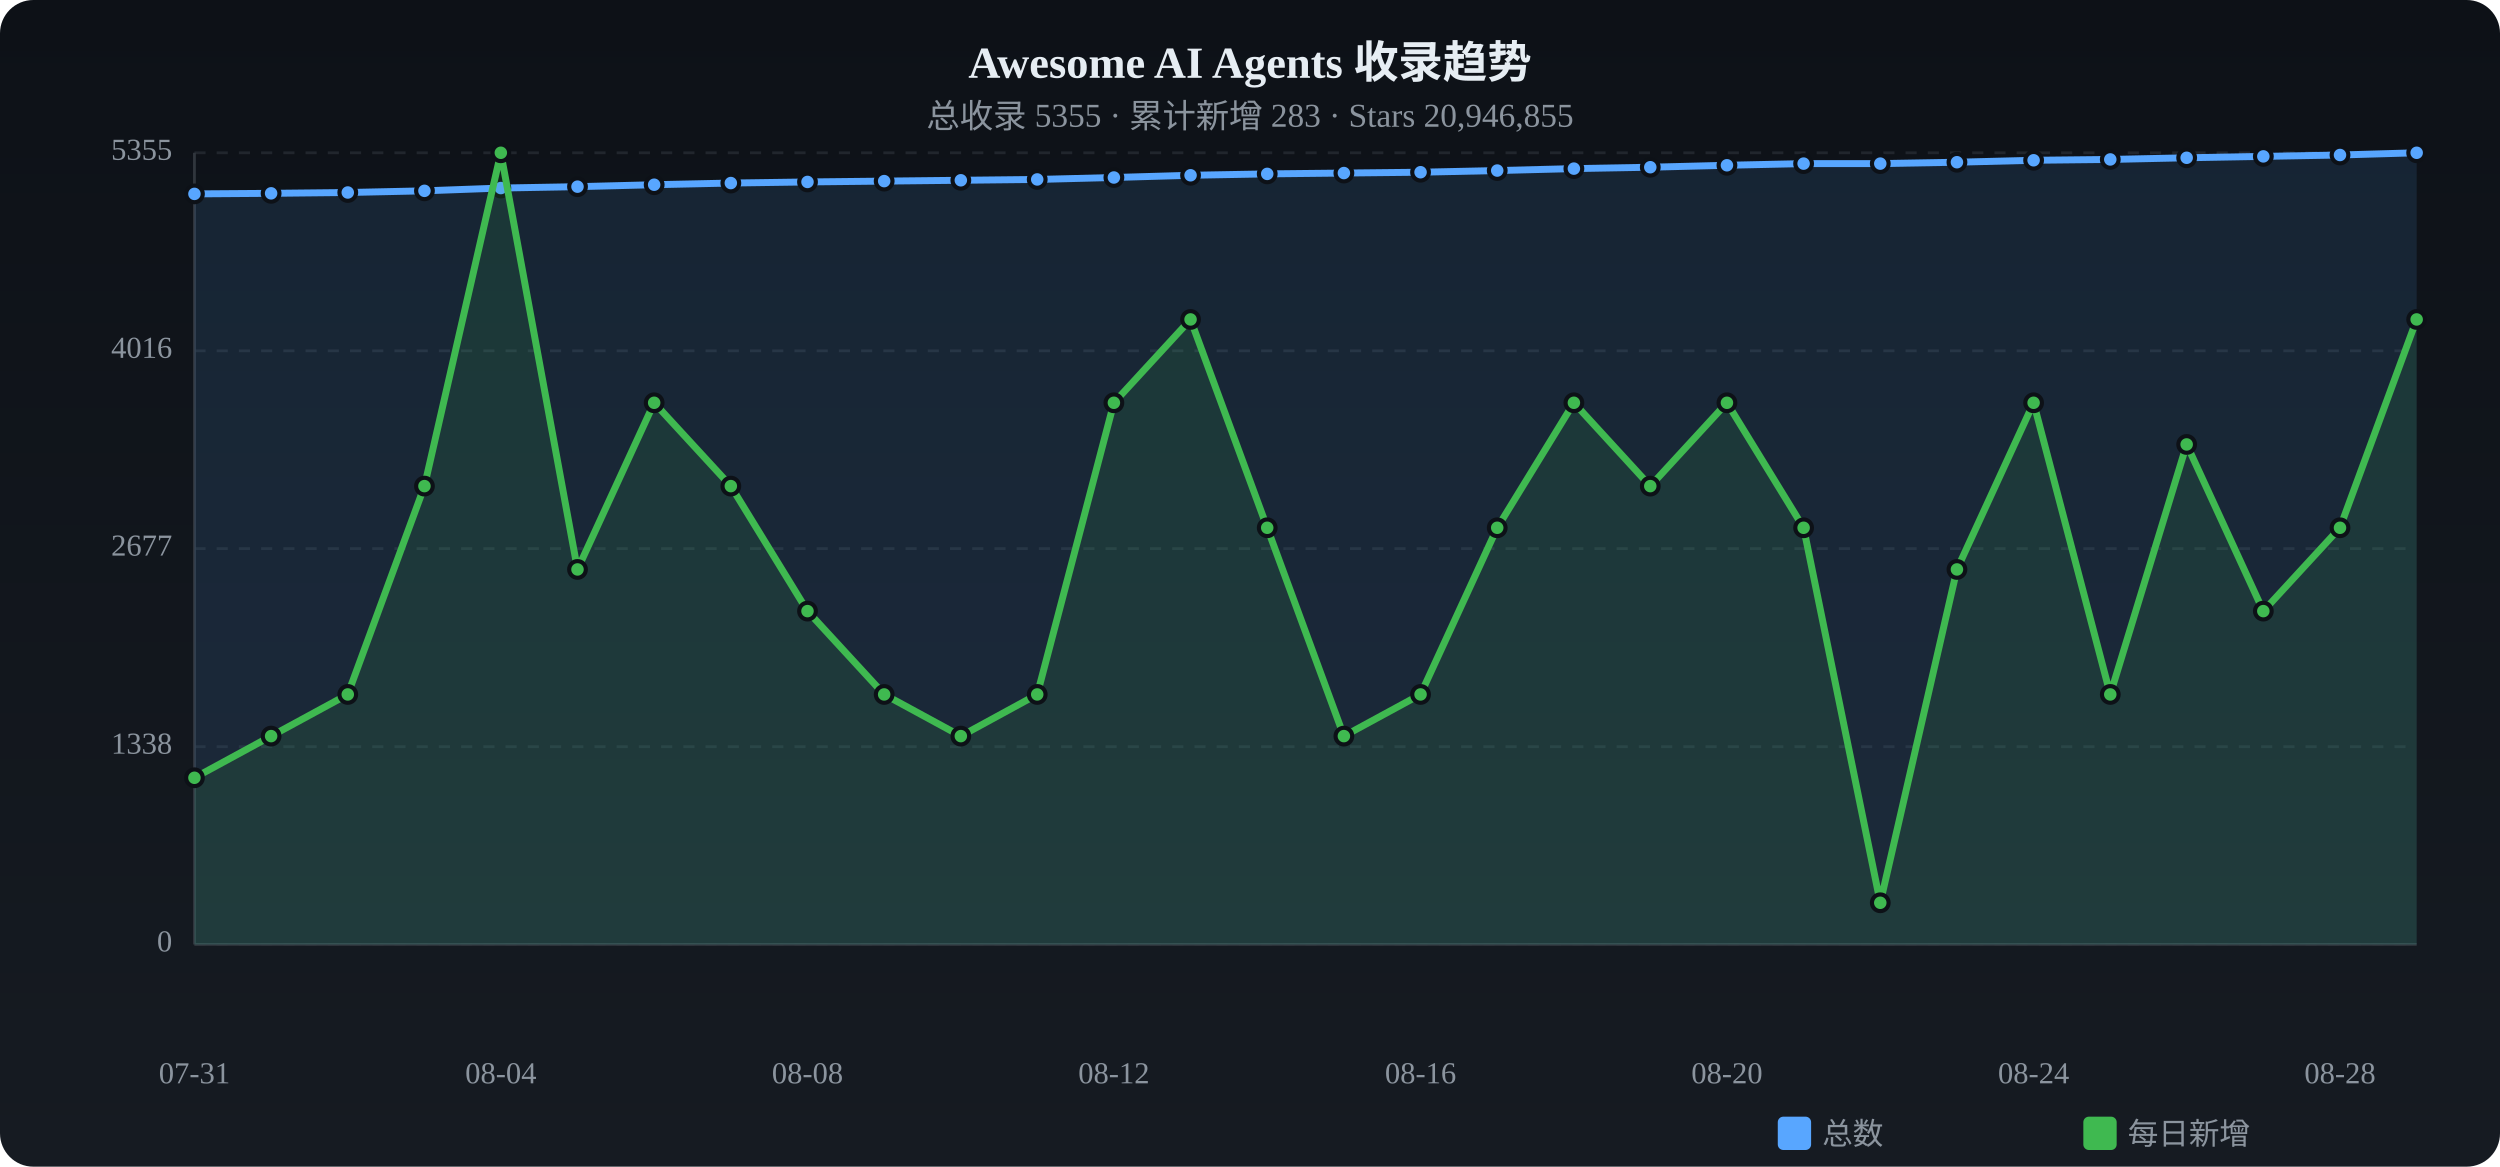
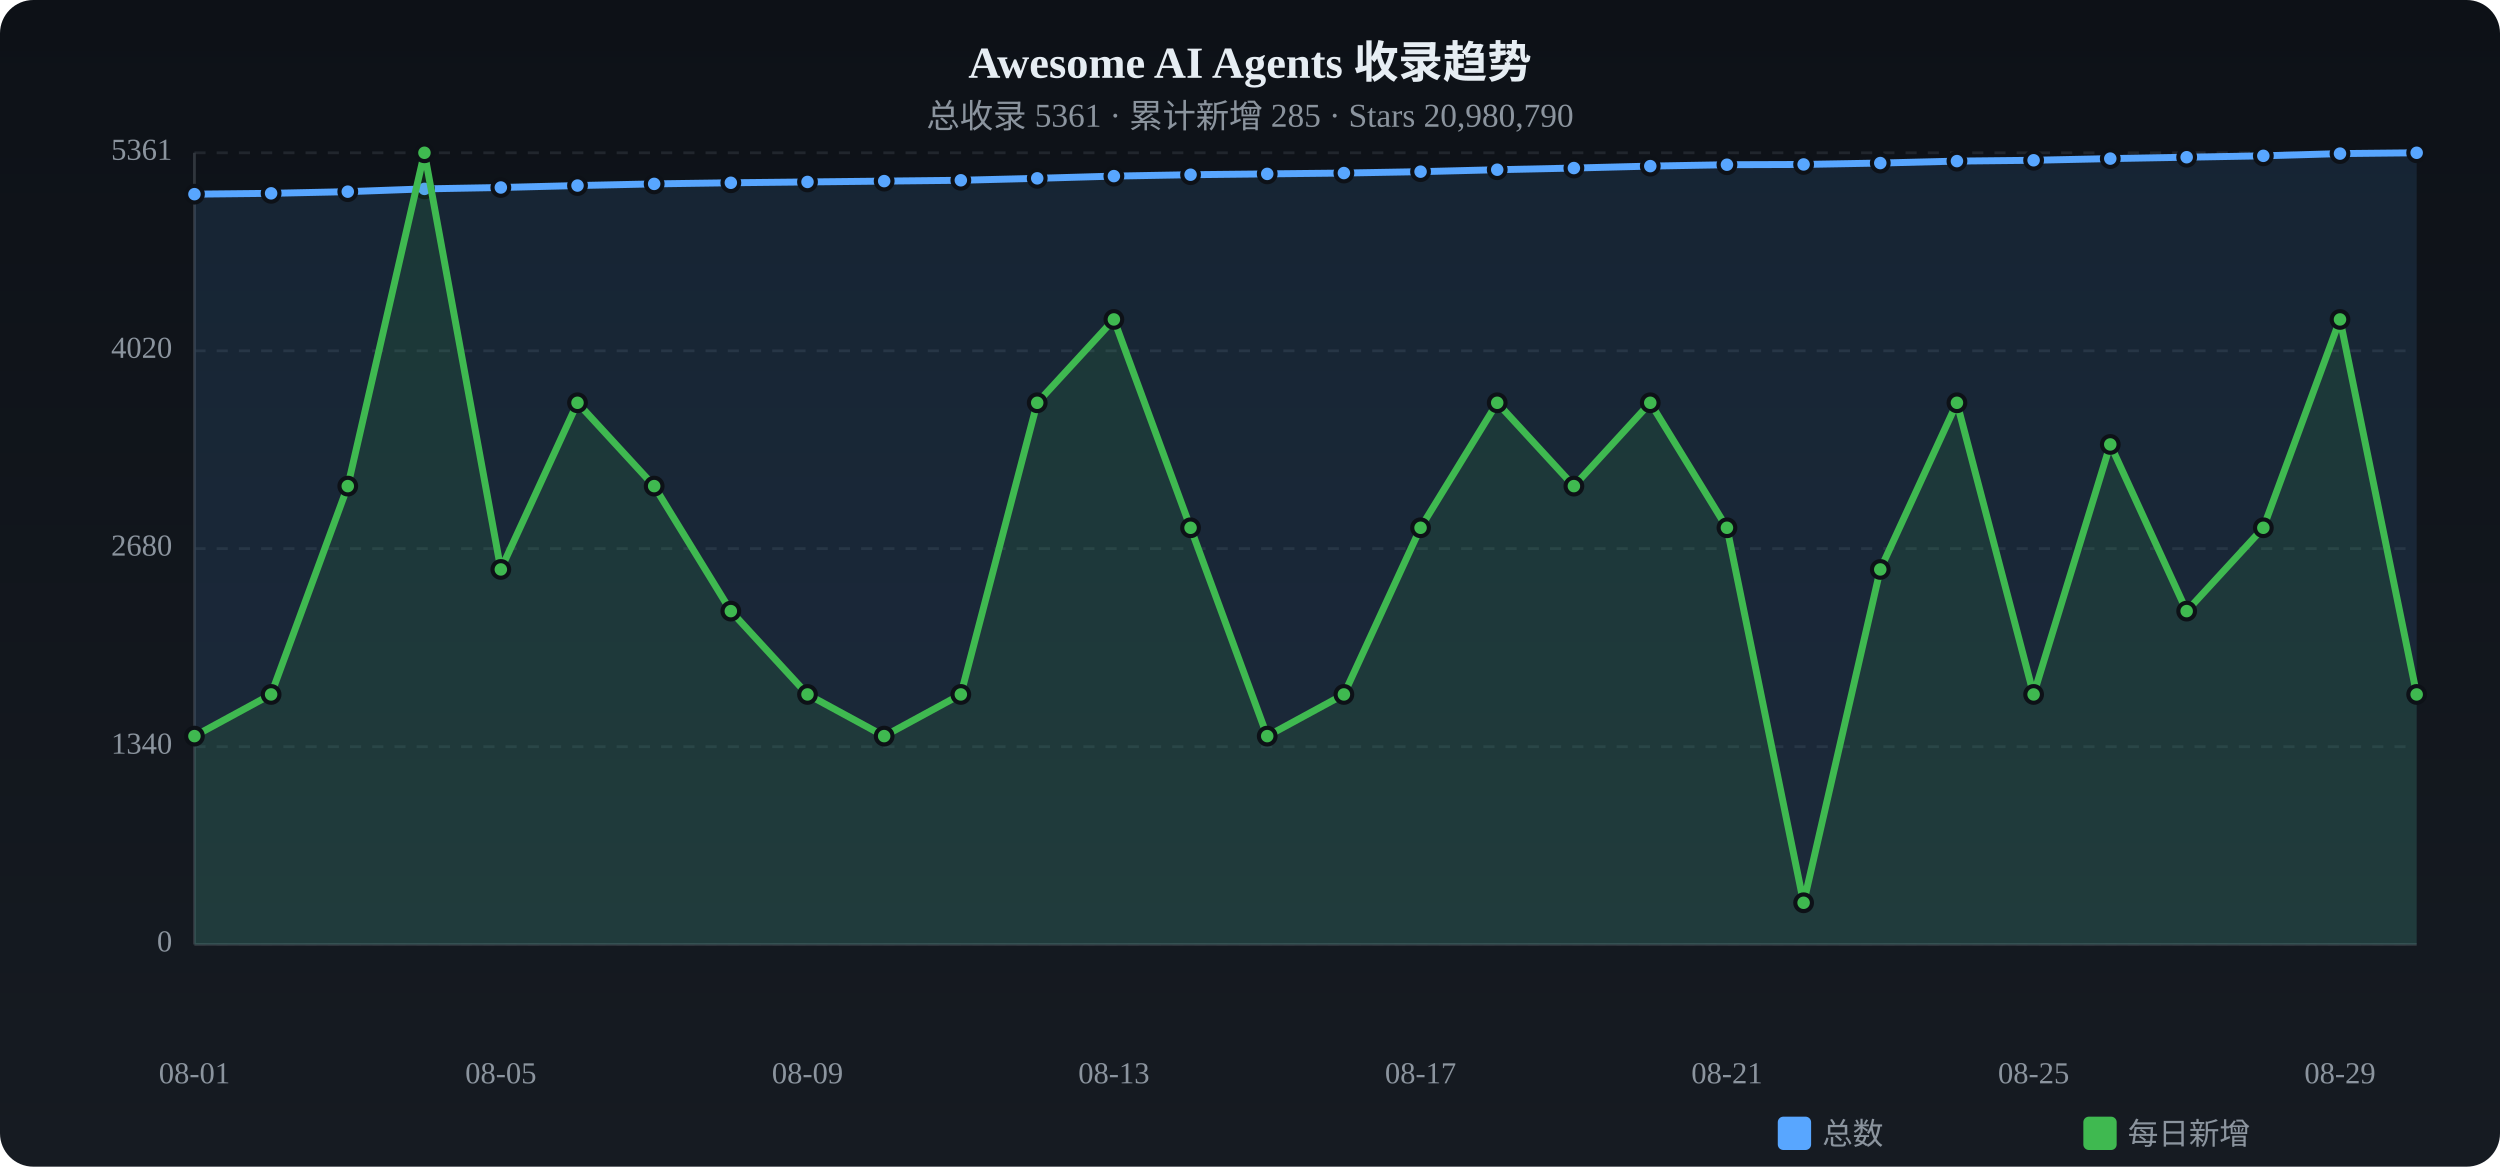
<svg xmlns="http://www.w3.org/2000/svg" viewBox="0 0 900 420" width="900" height="420">
  <defs>
    <linearGradient id="tbg" x1="0%" y1="0%" x2="0%" y2="100%">
      <stop offset="0%" stop-color="#0d1117" />
      <stop offset="100%" stop-color="#161b22" />
    </linearGradient>
  </defs>
  <rect width="900" height="420" rx="12" fill="url(#tbg)" />
  <text x="450.0" y="28" text-anchor="middle" fill="#e6edf3" font-size="16" font-weight="bold">Awesome AI Agents 收录趋势</text>
-   <text x="450.0" y="46" text-anchor="middle" fill="#8b949e" font-size="12">总收录 5355 · 累计新增 283 · Stars 20,946,855</text>
+   <text x="450.0" y="46" text-anchor="middle" fill="#8b949e" font-size="12">总收录 5361 · 累计新增 285 · Stars 20,980,790</text>
  <text x="62" y="340.0" text-anchor="end" fill="#8b949e" font-size="11" dominant-baseline="middle">0</text>
  <line x1="70" y1="340.0" x2="870" y2="340.0" stroke="#21262d" stroke-dasharray="4 4" />
-   <text x="62" y="268.8" text-anchor="end" fill="#8b949e" font-size="11" dominant-baseline="middle">1338</text>
+   <text x="62" y="268.8" text-anchor="end" fill="#8b949e" font-size="11" dominant-baseline="middle">1340</text>
  <line x1="70" y1="268.8" x2="870" y2="268.8" stroke="#21262d" stroke-dasharray="4 4" />
-   <text x="62" y="197.5" text-anchor="end" fill="#8b949e" font-size="11" dominant-baseline="middle">2677</text>
+   <text x="62" y="197.5" text-anchor="end" fill="#8b949e" font-size="11" dominant-baseline="middle">2680</text>
  <line x1="70" y1="197.5" x2="870" y2="197.5" stroke="#21262d" stroke-dasharray="4 4" />
-   <text x="62" y="126.3" text-anchor="end" fill="#8b949e" font-size="11" dominant-baseline="middle">4016</text>
+   <text x="62" y="126.3" text-anchor="end" fill="#8b949e" font-size="11" dominant-baseline="middle">4020</text>
  <line x1="70" y1="126.3" x2="870" y2="126.3" stroke="#21262d" stroke-dasharray="4 4" />
-   <text x="62" y="55.0" text-anchor="end" fill="#8b949e" font-size="11" dominant-baseline="middle">5355</text>
+   <text x="62" y="55.0" text-anchor="end" fill="#8b949e" font-size="11" dominant-baseline="middle">5361</text>
  <line x1="70" y1="55.0" x2="870" y2="55.0" stroke="#21262d" stroke-dasharray="4 4" />
  <line x1="70" y1="55" x2="70" y2="340" stroke="#30363d" />
  <line x1="70" y1="340" x2="870" y2="340" stroke="#30363d" />
-   <path d="M70.0,69.8 L97.6,69.6 L125.2,69.3 L152.8,68.7 L180.3,67.7 L207.9,67.2 L235.5,66.5 L263.1,65.9 L290.7,65.5 L318.3,65.2 L345.9,64.9 L373.4,64.6 L401.0,63.9 L428.6,63.1 L456.2,62.6 L483.8,62.3 L511.4,62.0 L539.0,61.4 L566.6,60.7 L594.1,60.2 L621.7,59.5 L649.3,58.9 L676.9,58.9 L704.5,58.4 L732.1,57.7 L759.7,57.4 L787.2,56.8 L814.8,56.3 L842.4,55.8 L870.0,55.0 L870.0,340 L70.0,340 Z" fill="#58a6ff" opacity="0.12" />
-   <polyline points="70.0,69.8 97.6,69.6 125.2,69.3 152.8,68.7 180.3,67.7 207.9,67.2 235.5,66.5 263.1,65.9 290.7,65.5 318.3,65.2 345.9,64.9 373.4,64.6 401.0,63.9 428.6,63.1 456.2,62.6 483.8,62.3 511.4,62.0 539.0,61.4 566.6,60.7 594.1,60.2 621.7,59.5 649.3,58.9 676.9,58.9 704.5,58.4 732.1,57.7 759.7,57.4 787.2,56.8 814.8,56.3 842.4,55.8 870.0,55.0" fill="none" stroke="#58a6ff" stroke-width="2.5" stroke-linecap="round" stroke-linejoin="round" />
-   <circle cx="70.0" cy="69.8" r="3" fill="#58a6ff" stroke="#0d1117" stroke-width="1.5" />
+   <path d="M70.0,69.9 L97.6,69.6 L125.2,69.0 L152.8,68.0 L180.3,67.5 L207.9,66.8 L235.5,66.2 L263.1,65.8 L290.7,65.5 L318.3,65.2 L345.9,64.9 L373.4,64.2 L401.0,63.4 L428.6,62.9 L456.2,62.6 L483.8,62.3 L511.4,61.8 L539.0,61.1 L566.6,60.5 L594.1,59.8 L621.7,59.3 L649.3,59.2 L676.9,58.7 L704.5,58.0 L732.1,57.7 L759.7,57.1 L787.2,56.6 L814.8,56.1 L842.4,55.3 L870.0,55.0 L870.0,340 L70.0,340 Z" fill="#58a6ff" opacity="0.12" />
+   <polyline points="70.0,69.9 97.6,69.6 125.2,69.0 152.8,68.0 180.3,67.5 207.9,66.8 235.5,66.2 263.1,65.8 290.7,65.5 318.3,65.2 345.9,64.9 373.4,64.2 401.0,63.4 428.6,62.9 456.2,62.6 483.8,62.3 511.4,61.8 539.0,61.1 566.6,60.5 594.1,59.8 621.7,59.3 649.3,59.2 676.9,58.7 704.5,58.0 732.1,57.7 759.7,57.1 787.2,56.6 814.8,56.1 842.4,55.3 870.0,55.0" fill="none" stroke="#58a6ff" stroke-width="2.5" stroke-linecap="round" stroke-linejoin="round" />
+   <circle cx="70.0" cy="69.9" r="3" fill="#58a6ff" stroke="#0d1117" stroke-width="1.5" />
  <circle cx="97.6" cy="69.6" r="3" fill="#58a6ff" stroke="#0d1117" stroke-width="1.5" />
-   <circle cx="125.2" cy="69.3" r="3" fill="#58a6ff" stroke="#0d1117" stroke-width="1.5" />
-   <circle cx="152.8" cy="68.7" r="3" fill="#58a6ff" stroke="#0d1117" stroke-width="1.5" />
-   <circle cx="180.3" cy="67.7" r="3" fill="#58a6ff" stroke="#0d1117" stroke-width="1.5" />
-   <circle cx="207.9" cy="67.2" r="3" fill="#58a6ff" stroke="#0d1117" stroke-width="1.5" />
-   <circle cx="235.5" cy="66.5" r="3" fill="#58a6ff" stroke="#0d1117" stroke-width="1.5" />
-   <circle cx="263.1" cy="65.9" r="3" fill="#58a6ff" stroke="#0d1117" stroke-width="1.5" />
+   <circle cx="125.2" cy="69.0" r="3" fill="#58a6ff" stroke="#0d1117" stroke-width="1.5" />
+   <circle cx="152.8" cy="68.0" r="3" fill="#58a6ff" stroke="#0d1117" stroke-width="1.5" />
+   <circle cx="180.3" cy="67.5" r="3" fill="#58a6ff" stroke="#0d1117" stroke-width="1.5" />
+   <circle cx="207.9" cy="66.8" r="3" fill="#58a6ff" stroke="#0d1117" stroke-width="1.5" />
+   <circle cx="235.5" cy="66.2" r="3" fill="#58a6ff" stroke="#0d1117" stroke-width="1.5" />
+   <circle cx="263.1" cy="65.8" r="3" fill="#58a6ff" stroke="#0d1117" stroke-width="1.5" />
  <circle cx="290.7" cy="65.5" r="3" fill="#58a6ff" stroke="#0d1117" stroke-width="1.5" />
  <circle cx="318.3" cy="65.2" r="3" fill="#58a6ff" stroke="#0d1117" stroke-width="1.5" />
  <circle cx="345.9" cy="64.9" r="3" fill="#58a6ff" stroke="#0d1117" stroke-width="1.5" />
-   <circle cx="373.4" cy="64.6" r="3" fill="#58a6ff" stroke="#0d1117" stroke-width="1.5" />
-   <circle cx="401.0" cy="63.9" r="3" fill="#58a6ff" stroke="#0d1117" stroke-width="1.5" />
-   <circle cx="428.6" cy="63.1" r="3" fill="#58a6ff" stroke="#0d1117" stroke-width="1.5" />
+   <circle cx="373.4" cy="64.2" r="3" fill="#58a6ff" stroke="#0d1117" stroke-width="1.5" />
+   <circle cx="401.0" cy="63.4" r="3" fill="#58a6ff" stroke="#0d1117" stroke-width="1.5" />
+   <circle cx="428.6" cy="62.9" r="3" fill="#58a6ff" stroke="#0d1117" stroke-width="1.5" />
  <circle cx="456.2" cy="62.6" r="3" fill="#58a6ff" stroke="#0d1117" stroke-width="1.5" />
  <circle cx="483.8" cy="62.3" r="3" fill="#58a6ff" stroke="#0d1117" stroke-width="1.5" />
-   <circle cx="511.4" cy="62.0" r="3" fill="#58a6ff" stroke="#0d1117" stroke-width="1.5" />
-   <circle cx="539.0" cy="61.4" r="3" fill="#58a6ff" stroke="#0d1117" stroke-width="1.5" />
-   <circle cx="566.6" cy="60.7" r="3" fill="#58a6ff" stroke="#0d1117" stroke-width="1.5" />
-   <circle cx="594.1" cy="60.2" r="3" fill="#58a6ff" stroke="#0d1117" stroke-width="1.5" />
-   <circle cx="621.7" cy="59.5" r="3" fill="#58a6ff" stroke="#0d1117" stroke-width="1.5" />
-   <circle cx="649.3" cy="58.9" r="3" fill="#58a6ff" stroke="#0d1117" stroke-width="1.5" />
-   <circle cx="676.9" cy="58.9" r="3" fill="#58a6ff" stroke="#0d1117" stroke-width="1.5" />
-   <circle cx="704.5" cy="58.4" r="3" fill="#58a6ff" stroke="#0d1117" stroke-width="1.5" />
+   <circle cx="511.4" cy="61.8" r="3" fill="#58a6ff" stroke="#0d1117" stroke-width="1.5" />
+   <circle cx="539.0" cy="61.1" r="3" fill="#58a6ff" stroke="#0d1117" stroke-width="1.5" />
+   <circle cx="566.6" cy="60.5" r="3" fill="#58a6ff" stroke="#0d1117" stroke-width="1.5" />
+   <circle cx="594.1" cy="59.8" r="3" fill="#58a6ff" stroke="#0d1117" stroke-width="1.5" />
+   <circle cx="621.7" cy="59.3" r="3" fill="#58a6ff" stroke="#0d1117" stroke-width="1.5" />
+   <circle cx="649.3" cy="59.2" r="3" fill="#58a6ff" stroke="#0d1117" stroke-width="1.5" />
+   <circle cx="676.9" cy="58.7" r="3" fill="#58a6ff" stroke="#0d1117" stroke-width="1.5" />
+   <circle cx="704.5" cy="58.0" r="3" fill="#58a6ff" stroke="#0d1117" stroke-width="1.5" />
  <circle cx="732.1" cy="57.7" r="3" fill="#58a6ff" stroke="#0d1117" stroke-width="1.5" />
-   <circle cx="759.7" cy="57.4" r="3" fill="#58a6ff" stroke="#0d1117" stroke-width="1.5" />
-   <circle cx="787.2" cy="56.8" r="3" fill="#58a6ff" stroke="#0d1117" stroke-width="1.5" />
-   <circle cx="814.8" cy="56.3" r="3" fill="#58a6ff" stroke="#0d1117" stroke-width="1.5" />
-   <circle cx="842.4" cy="55.8" r="3" fill="#58a6ff" stroke="#0d1117" stroke-width="1.5" />
+   <circle cx="759.7" cy="57.1" r="3" fill="#58a6ff" stroke="#0d1117" stroke-width="1.5" />
+   <circle cx="787.2" cy="56.6" r="3" fill="#58a6ff" stroke="#0d1117" stroke-width="1.5" />
+   <circle cx="814.8" cy="56.1" r="3" fill="#58a6ff" stroke="#0d1117" stroke-width="1.5" />
+   <circle cx="842.4" cy="55.3" r="3" fill="#58a6ff" stroke="#0d1117" stroke-width="1.5" />
  <circle cx="870.0" cy="55.0" r="3" fill="#58a6ff" stroke="#0d1117" stroke-width="1.5" />
-   <path d="M70.0,280.0 L97.6,265.0 L125.2,250.0 L152.8,175.0 L180.3,55.0 L207.9,205.0 L235.5,145.0 L263.1,175.0 L290.7,220.0 L318.3,250.0 L345.9,265.0 L373.4,250.0 L401.0,145.0 L428.6,115.0 L456.2,190.0 L483.8,265.0 L511.4,250.0 L539.0,190.0 L566.6,145.0 L594.1,175.0 L621.7,145.0 L649.3,190.0 L676.9,325.0 L704.5,205.0 L732.1,145.0 L759.7,250.0 L787.2,160.0 L814.8,220.0 L842.4,190.0 L870.0,115.0 L870.0,340 L70.0,340 Z" fill="#3fb950" opacity="0.12" />
-   <polyline points="70.0,280.0 97.6,265.0 125.2,250.0 152.8,175.0 180.3,55.0 207.9,205.0 235.5,145.0 263.1,175.0 290.7,220.0 318.3,250.0 345.9,265.0 373.4,250.0 401.0,145.0 428.6,115.0 456.2,190.0 483.8,265.0 511.4,250.0 539.0,190.0 566.6,145.0 594.1,175.0 621.7,145.0 649.3,190.0 676.9,325.0 704.5,205.0 732.1,145.0 759.7,250.0 787.2,160.0 814.8,220.0 842.4,190.0 870.0,115.0" fill="none" stroke="#3fb950" stroke-width="2.5" stroke-linecap="round" stroke-linejoin="round" />
-   <circle cx="70.0" cy="280.0" r="3" fill="#3fb950" stroke="#0d1117" stroke-width="1.5" />
-   <circle cx="97.6" cy="265.0" r="3" fill="#3fb950" stroke="#0d1117" stroke-width="1.5" />
-   <circle cx="125.2" cy="250.0" r="3" fill="#3fb950" stroke="#0d1117" stroke-width="1.5" />
-   <circle cx="152.8" cy="175.0" r="3" fill="#3fb950" stroke="#0d1117" stroke-width="1.5" />
-   <circle cx="180.3" cy="55.0" r="3" fill="#3fb950" stroke="#0d1117" stroke-width="1.5" />
-   <circle cx="207.9" cy="205.0" r="3" fill="#3fb950" stroke="#0d1117" stroke-width="1.5" />
-   <circle cx="235.5" cy="145.0" r="3" fill="#3fb950" stroke="#0d1117" stroke-width="1.5" />
-   <circle cx="263.1" cy="175.0" r="3" fill="#3fb950" stroke="#0d1117" stroke-width="1.5" />
-   <circle cx="290.7" cy="220.0" r="3" fill="#3fb950" stroke="#0d1117" stroke-width="1.5" />
-   <circle cx="318.3" cy="250.0" r="3" fill="#3fb950" stroke="#0d1117" stroke-width="1.5" />
-   <circle cx="345.9" cy="265.0" r="3" fill="#3fb950" stroke="#0d1117" stroke-width="1.5" />
-   <circle cx="373.4" cy="250.0" r="3" fill="#3fb950" stroke="#0d1117" stroke-width="1.5" />
-   <circle cx="401.0" cy="145.0" r="3" fill="#3fb950" stroke="#0d1117" stroke-width="1.5" />
-   <circle cx="428.6" cy="115.0" r="3" fill="#3fb950" stroke="#0d1117" stroke-width="1.5" />
-   <circle cx="456.2" cy="190.0" r="3" fill="#3fb950" stroke="#0d1117" stroke-width="1.5" />
-   <circle cx="483.8" cy="265.0" r="3" fill="#3fb950" stroke="#0d1117" stroke-width="1.5" />
-   <circle cx="511.4" cy="250.0" r="3" fill="#3fb950" stroke="#0d1117" stroke-width="1.5" />
-   <circle cx="539.0" cy="190.0" r="3" fill="#3fb950" stroke="#0d1117" stroke-width="1.5" />
-   <circle cx="566.6" cy="145.0" r="3" fill="#3fb950" stroke="#0d1117" stroke-width="1.5" />
-   <circle cx="594.1" cy="175.0" r="3" fill="#3fb950" stroke="#0d1117" stroke-width="1.5" />
-   <circle cx="621.7" cy="145.0" r="3" fill="#3fb950" stroke="#0d1117" stroke-width="1.5" />
-   <circle cx="649.3" cy="190.0" r="3" fill="#3fb950" stroke="#0d1117" stroke-width="1.5" />
-   <circle cx="676.9" cy="325.0" r="3" fill="#3fb950" stroke="#0d1117" stroke-width="1.5" />
-   <circle cx="704.5" cy="205.0" r="3" fill="#3fb950" stroke="#0d1117" stroke-width="1.5" />
-   <circle cx="732.1" cy="145.0" r="3" fill="#3fb950" stroke="#0d1117" stroke-width="1.5" />
-   <circle cx="759.7" cy="250.0" r="3" fill="#3fb950" stroke="#0d1117" stroke-width="1.5" />
-   <circle cx="787.2" cy="160.0" r="3" fill="#3fb950" stroke="#0d1117" stroke-width="1.5" />
-   <circle cx="814.8" cy="220.0" r="3" fill="#3fb950" stroke="#0d1117" stroke-width="1.5" />
-   <circle cx="842.4" cy="190.0" r="3" fill="#3fb950" stroke="#0d1117" stroke-width="1.5" />
-   <circle cx="870.0" cy="115.0" r="3" fill="#3fb950" stroke="#0d1117" stroke-width="1.5" />
-   <text x="70.0" y="390" text-anchor="middle" fill="#8b949e" font-size="11">07-31</text>
-   <text x="180.3" y="390" text-anchor="middle" fill="#8b949e" font-size="11">08-04</text>
-   <text x="290.7" y="390" text-anchor="middle" fill="#8b949e" font-size="11">08-08</text>
-   <text x="401.0" y="390" text-anchor="middle" fill="#8b949e" font-size="11">08-12</text>
-   <text x="511.4" y="390" text-anchor="middle" fill="#8b949e" font-size="11">08-16</text>
-   <text x="621.7" y="390" text-anchor="middle" fill="#8b949e" font-size="11">08-20</text>
-   <text x="732.1" y="390" text-anchor="middle" fill="#8b949e" font-size="11">08-24</text>
-   <text x="842.4" y="390" text-anchor="middle" fill="#8b949e" font-size="11">08-28</text>
+   <path d="M70.0,265.0 L97.6,250.0 L125.2,175.0 L152.8,55.0 L180.3,205.0 L207.9,145.0 L235.5,175.0 L263.1,220.0 L290.7,250.0 L318.3,265.0 L345.9,250.0 L373.4,145.0 L401.0,115.0 L428.6,190.0 L456.2,265.0 L483.8,250.0 L511.4,190.0 L539.0,145.0 L566.6,175.0 L594.1,145.0 L621.7,190.0 L649.3,325.0 L676.9,205.0 L704.5,145.0 L732.1,250.0 L759.7,160.0 L787.2,220.0 L814.8,190.0 L842.4,115.0 L870.0,250.0 L870.0,340 L70.0,340 Z" fill="#3fb950" opacity="0.12" />
+   <polyline points="70.0,265.0 97.6,250.0 125.2,175.0 152.8,55.0 180.3,205.0 207.9,145.0 235.5,175.0 263.1,220.0 290.7,250.0 318.3,265.0 345.9,250.0 373.4,145.0 401.0,115.0 428.6,190.0 456.2,265.0 483.8,250.0 511.4,190.0 539.0,145.0 566.6,175.0 594.1,145.0 621.7,190.0 649.3,325.0 676.9,205.0 704.5,145.0 732.1,250.0 759.7,160.0 787.2,220.0 814.8,190.0 842.4,115.0 870.0,250.0" fill="none" stroke="#3fb950" stroke-width="2.5" stroke-linecap="round" stroke-linejoin="round" />
+   <circle cx="70.0" cy="265.0" r="3" fill="#3fb950" stroke="#0d1117" stroke-width="1.5" />
+   <circle cx="97.6" cy="250.0" r="3" fill="#3fb950" stroke="#0d1117" stroke-width="1.5" />
+   <circle cx="125.2" cy="175.0" r="3" fill="#3fb950" stroke="#0d1117" stroke-width="1.5" />
+   <circle cx="152.8" cy="55.0" r="3" fill="#3fb950" stroke="#0d1117" stroke-width="1.5" />
+   <circle cx="180.3" cy="205.0" r="3" fill="#3fb950" stroke="#0d1117" stroke-width="1.5" />
+   <circle cx="207.9" cy="145.0" r="3" fill="#3fb950" stroke="#0d1117" stroke-width="1.5" />
+   <circle cx="235.5" cy="175.0" r="3" fill="#3fb950" stroke="#0d1117" stroke-width="1.5" />
+   <circle cx="263.1" cy="220.0" r="3" fill="#3fb950" stroke="#0d1117" stroke-width="1.5" />
+   <circle cx="290.7" cy="250.0" r="3" fill="#3fb950" stroke="#0d1117" stroke-width="1.5" />
+   <circle cx="318.3" cy="265.0" r="3" fill="#3fb950" stroke="#0d1117" stroke-width="1.5" />
+   <circle cx="345.9" cy="250.0" r="3" fill="#3fb950" stroke="#0d1117" stroke-width="1.5" />
+   <circle cx="373.4" cy="145.0" r="3" fill="#3fb950" stroke="#0d1117" stroke-width="1.5" />
+   <circle cx="401.0" cy="115.0" r="3" fill="#3fb950" stroke="#0d1117" stroke-width="1.5" />
+   <circle cx="428.6" cy="190.0" r="3" fill="#3fb950" stroke="#0d1117" stroke-width="1.5" />
+   <circle cx="456.2" cy="265.0" r="3" fill="#3fb950" stroke="#0d1117" stroke-width="1.5" />
+   <circle cx="483.8" cy="250.0" r="3" fill="#3fb950" stroke="#0d1117" stroke-width="1.5" />
+   <circle cx="511.4" cy="190.0" r="3" fill="#3fb950" stroke="#0d1117" stroke-width="1.5" />
+   <circle cx="539.0" cy="145.0" r="3" fill="#3fb950" stroke="#0d1117" stroke-width="1.5" />
+   <circle cx="566.6" cy="175.0" r="3" fill="#3fb950" stroke="#0d1117" stroke-width="1.5" />
+   <circle cx="594.1" cy="145.0" r="3" fill="#3fb950" stroke="#0d1117" stroke-width="1.5" />
+   <circle cx="621.7" cy="190.0" r="3" fill="#3fb950" stroke="#0d1117" stroke-width="1.5" />
+   <circle cx="649.3" cy="325.0" r="3" fill="#3fb950" stroke="#0d1117" stroke-width="1.5" />
+   <circle cx="676.9" cy="205.0" r="3" fill="#3fb950" stroke="#0d1117" stroke-width="1.5" />
+   <circle cx="704.5" cy="145.0" r="3" fill="#3fb950" stroke="#0d1117" stroke-width="1.5" />
+   <circle cx="732.1" cy="250.0" r="3" fill="#3fb950" stroke="#0d1117" stroke-width="1.5" />
+   <circle cx="759.7" cy="160.0" r="3" fill="#3fb950" stroke="#0d1117" stroke-width="1.5" />
+   <circle cx="787.2" cy="220.0" r="3" fill="#3fb950" stroke="#0d1117" stroke-width="1.5" />
+   <circle cx="814.8" cy="190.0" r="3" fill="#3fb950" stroke="#0d1117" stroke-width="1.5" />
+   <circle cx="842.4" cy="115.0" r="3" fill="#3fb950" stroke="#0d1117" stroke-width="1.5" />
+   <circle cx="870.0" cy="250.0" r="3" fill="#3fb950" stroke="#0d1117" stroke-width="1.5" />
+   <text x="70.0" y="390" text-anchor="middle" fill="#8b949e" font-size="11">08-01</text>
+   <text x="180.3" y="390" text-anchor="middle" fill="#8b949e" font-size="11">08-05</text>
+   <text x="290.7" y="390" text-anchor="middle" fill="#8b949e" font-size="11">08-09</text>
+   <text x="401.0" y="390" text-anchor="middle" fill="#8b949e" font-size="11">08-13</text>
+   <text x="511.4" y="390" text-anchor="middle" fill="#8b949e" font-size="11">08-17</text>
+   <text x="621.7" y="390" text-anchor="middle" fill="#8b949e" font-size="11">08-21</text>
+   <text x="732.1" y="390" text-anchor="middle" fill="#8b949e" font-size="11">08-25</text>
+   <text x="842.4" y="390" text-anchor="middle" fill="#8b949e" font-size="11">08-29</text>
  <rect x="640" y="402" width="12" height="12" rx="2" fill="#58a6ff" />
  <text x="656" y="412" fill="#8b949e" font-size="11">总数</text>
  <rect x="750" y="402" width="12" height="12" rx="2" fill="#3fb950" />
  <text x="766" y="412" fill="#8b949e" font-size="11">每日新增</text>
</svg>
